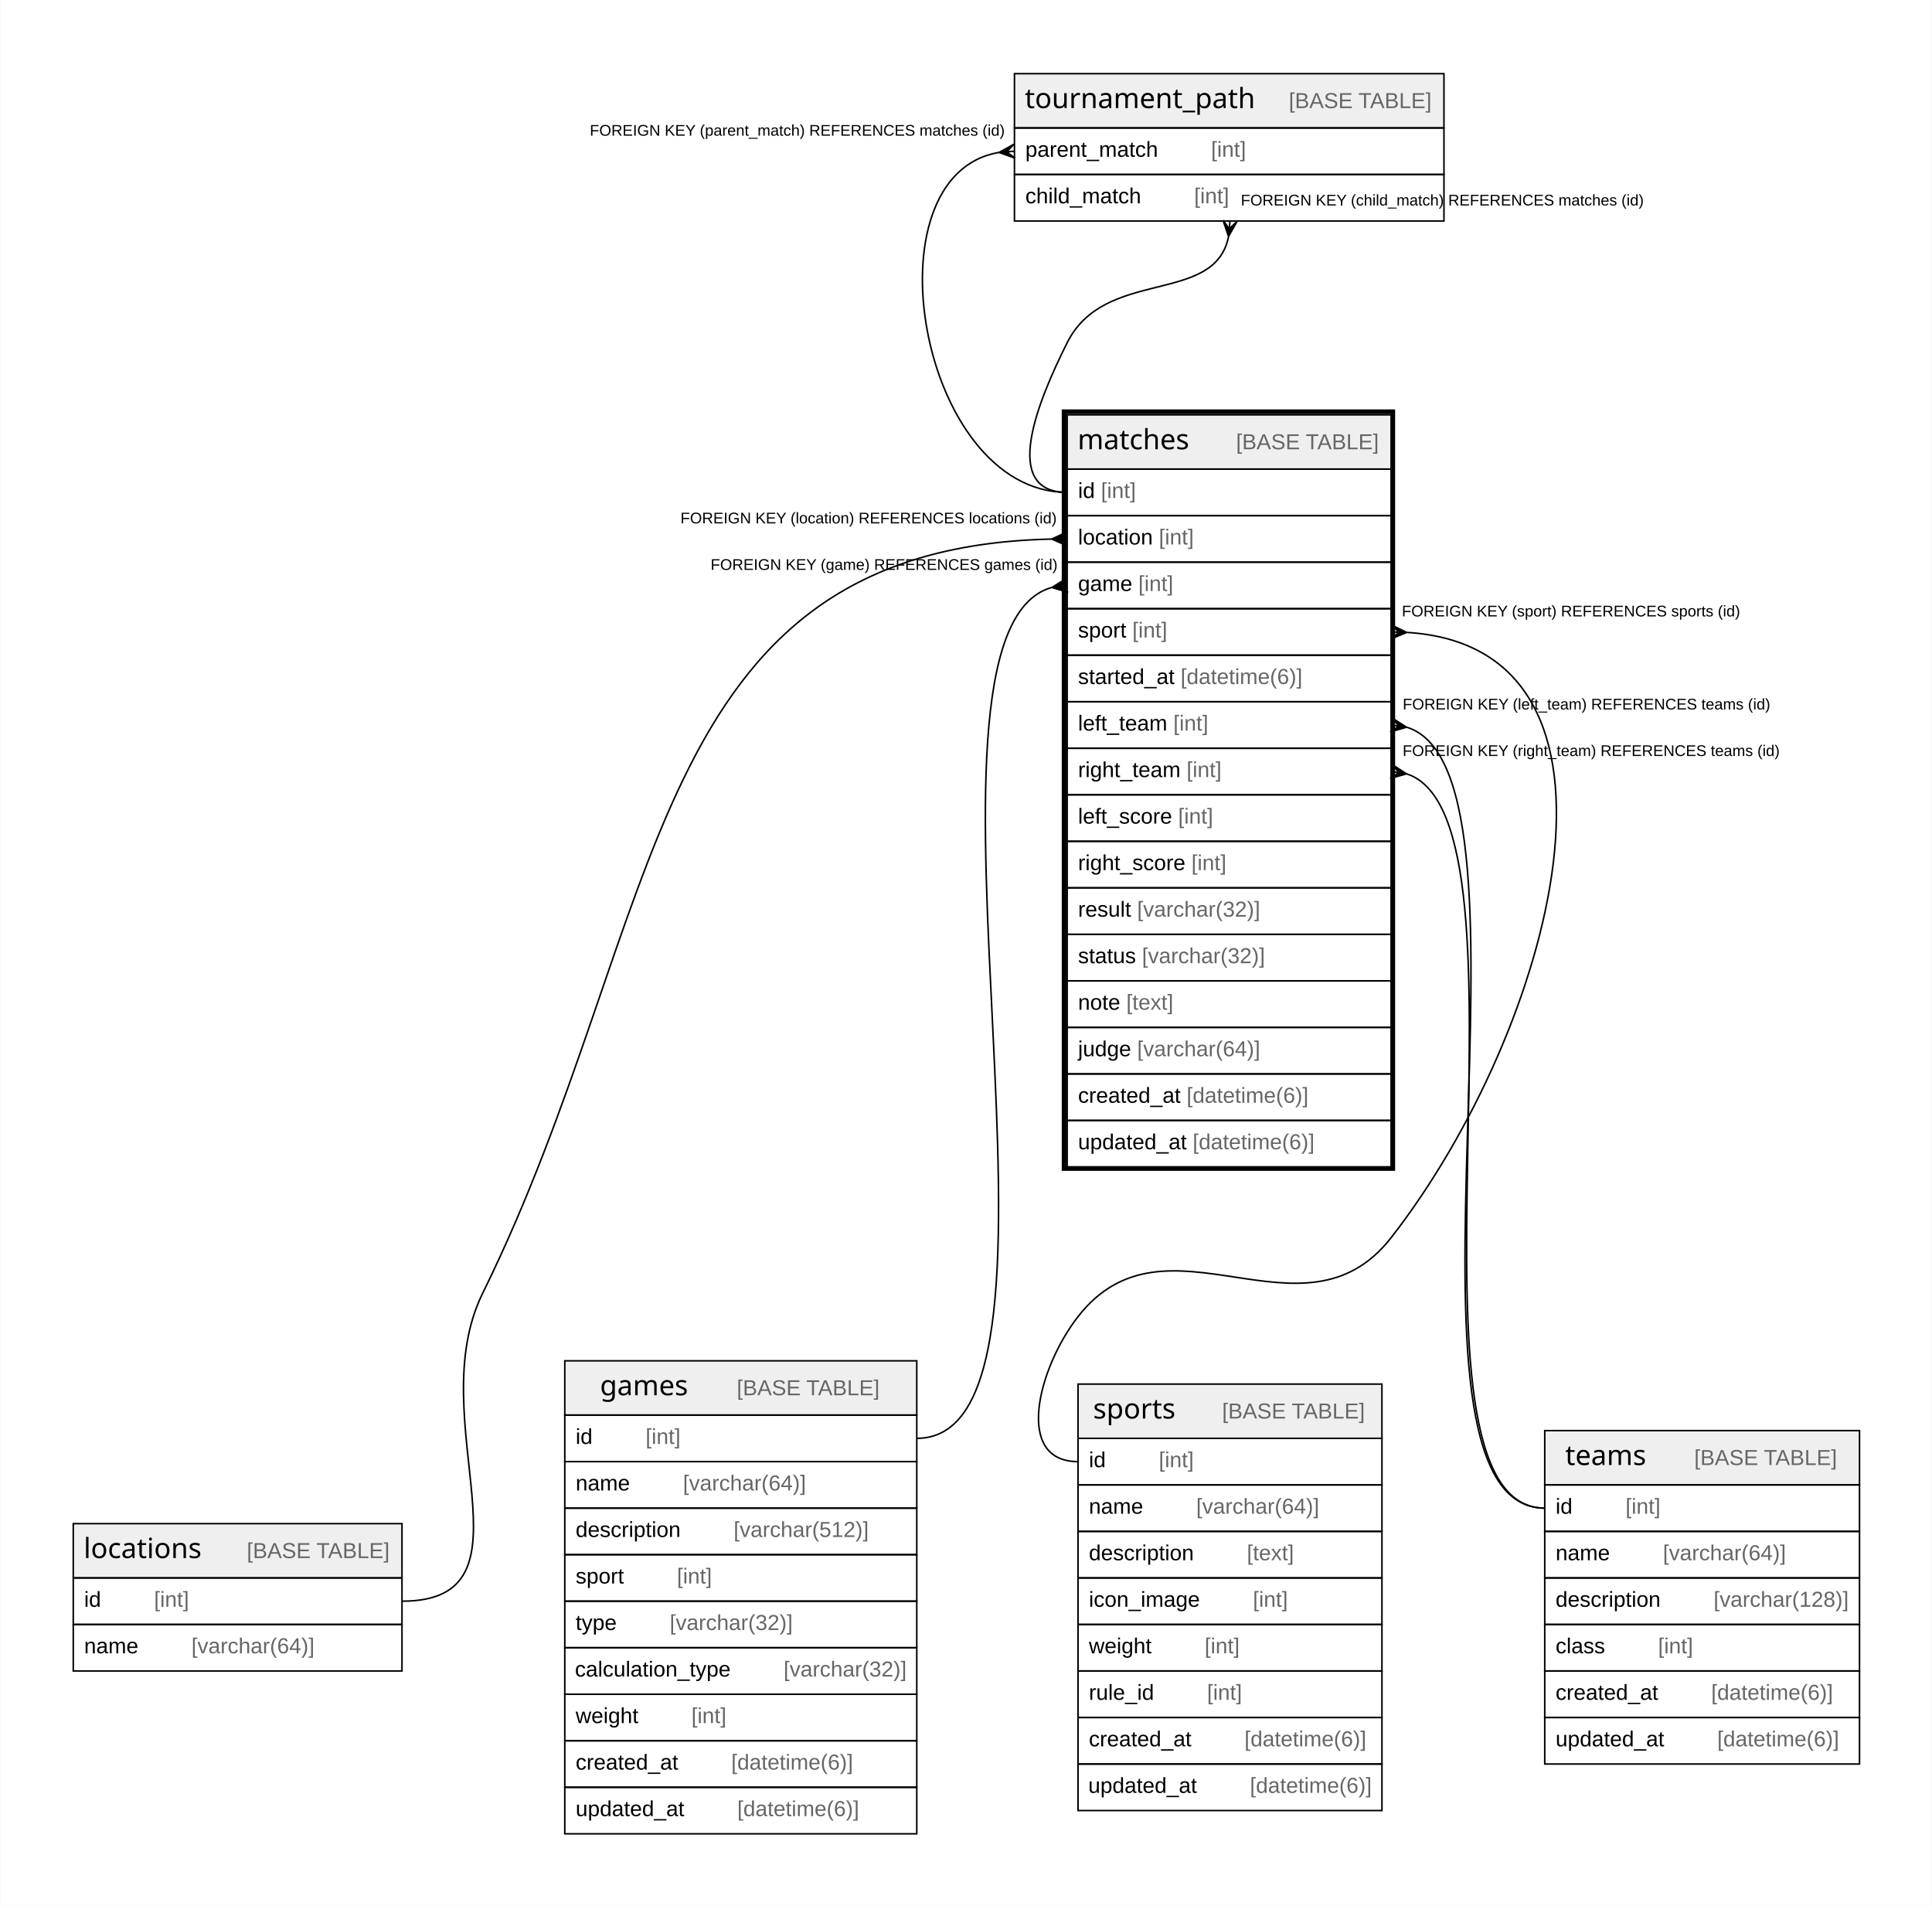
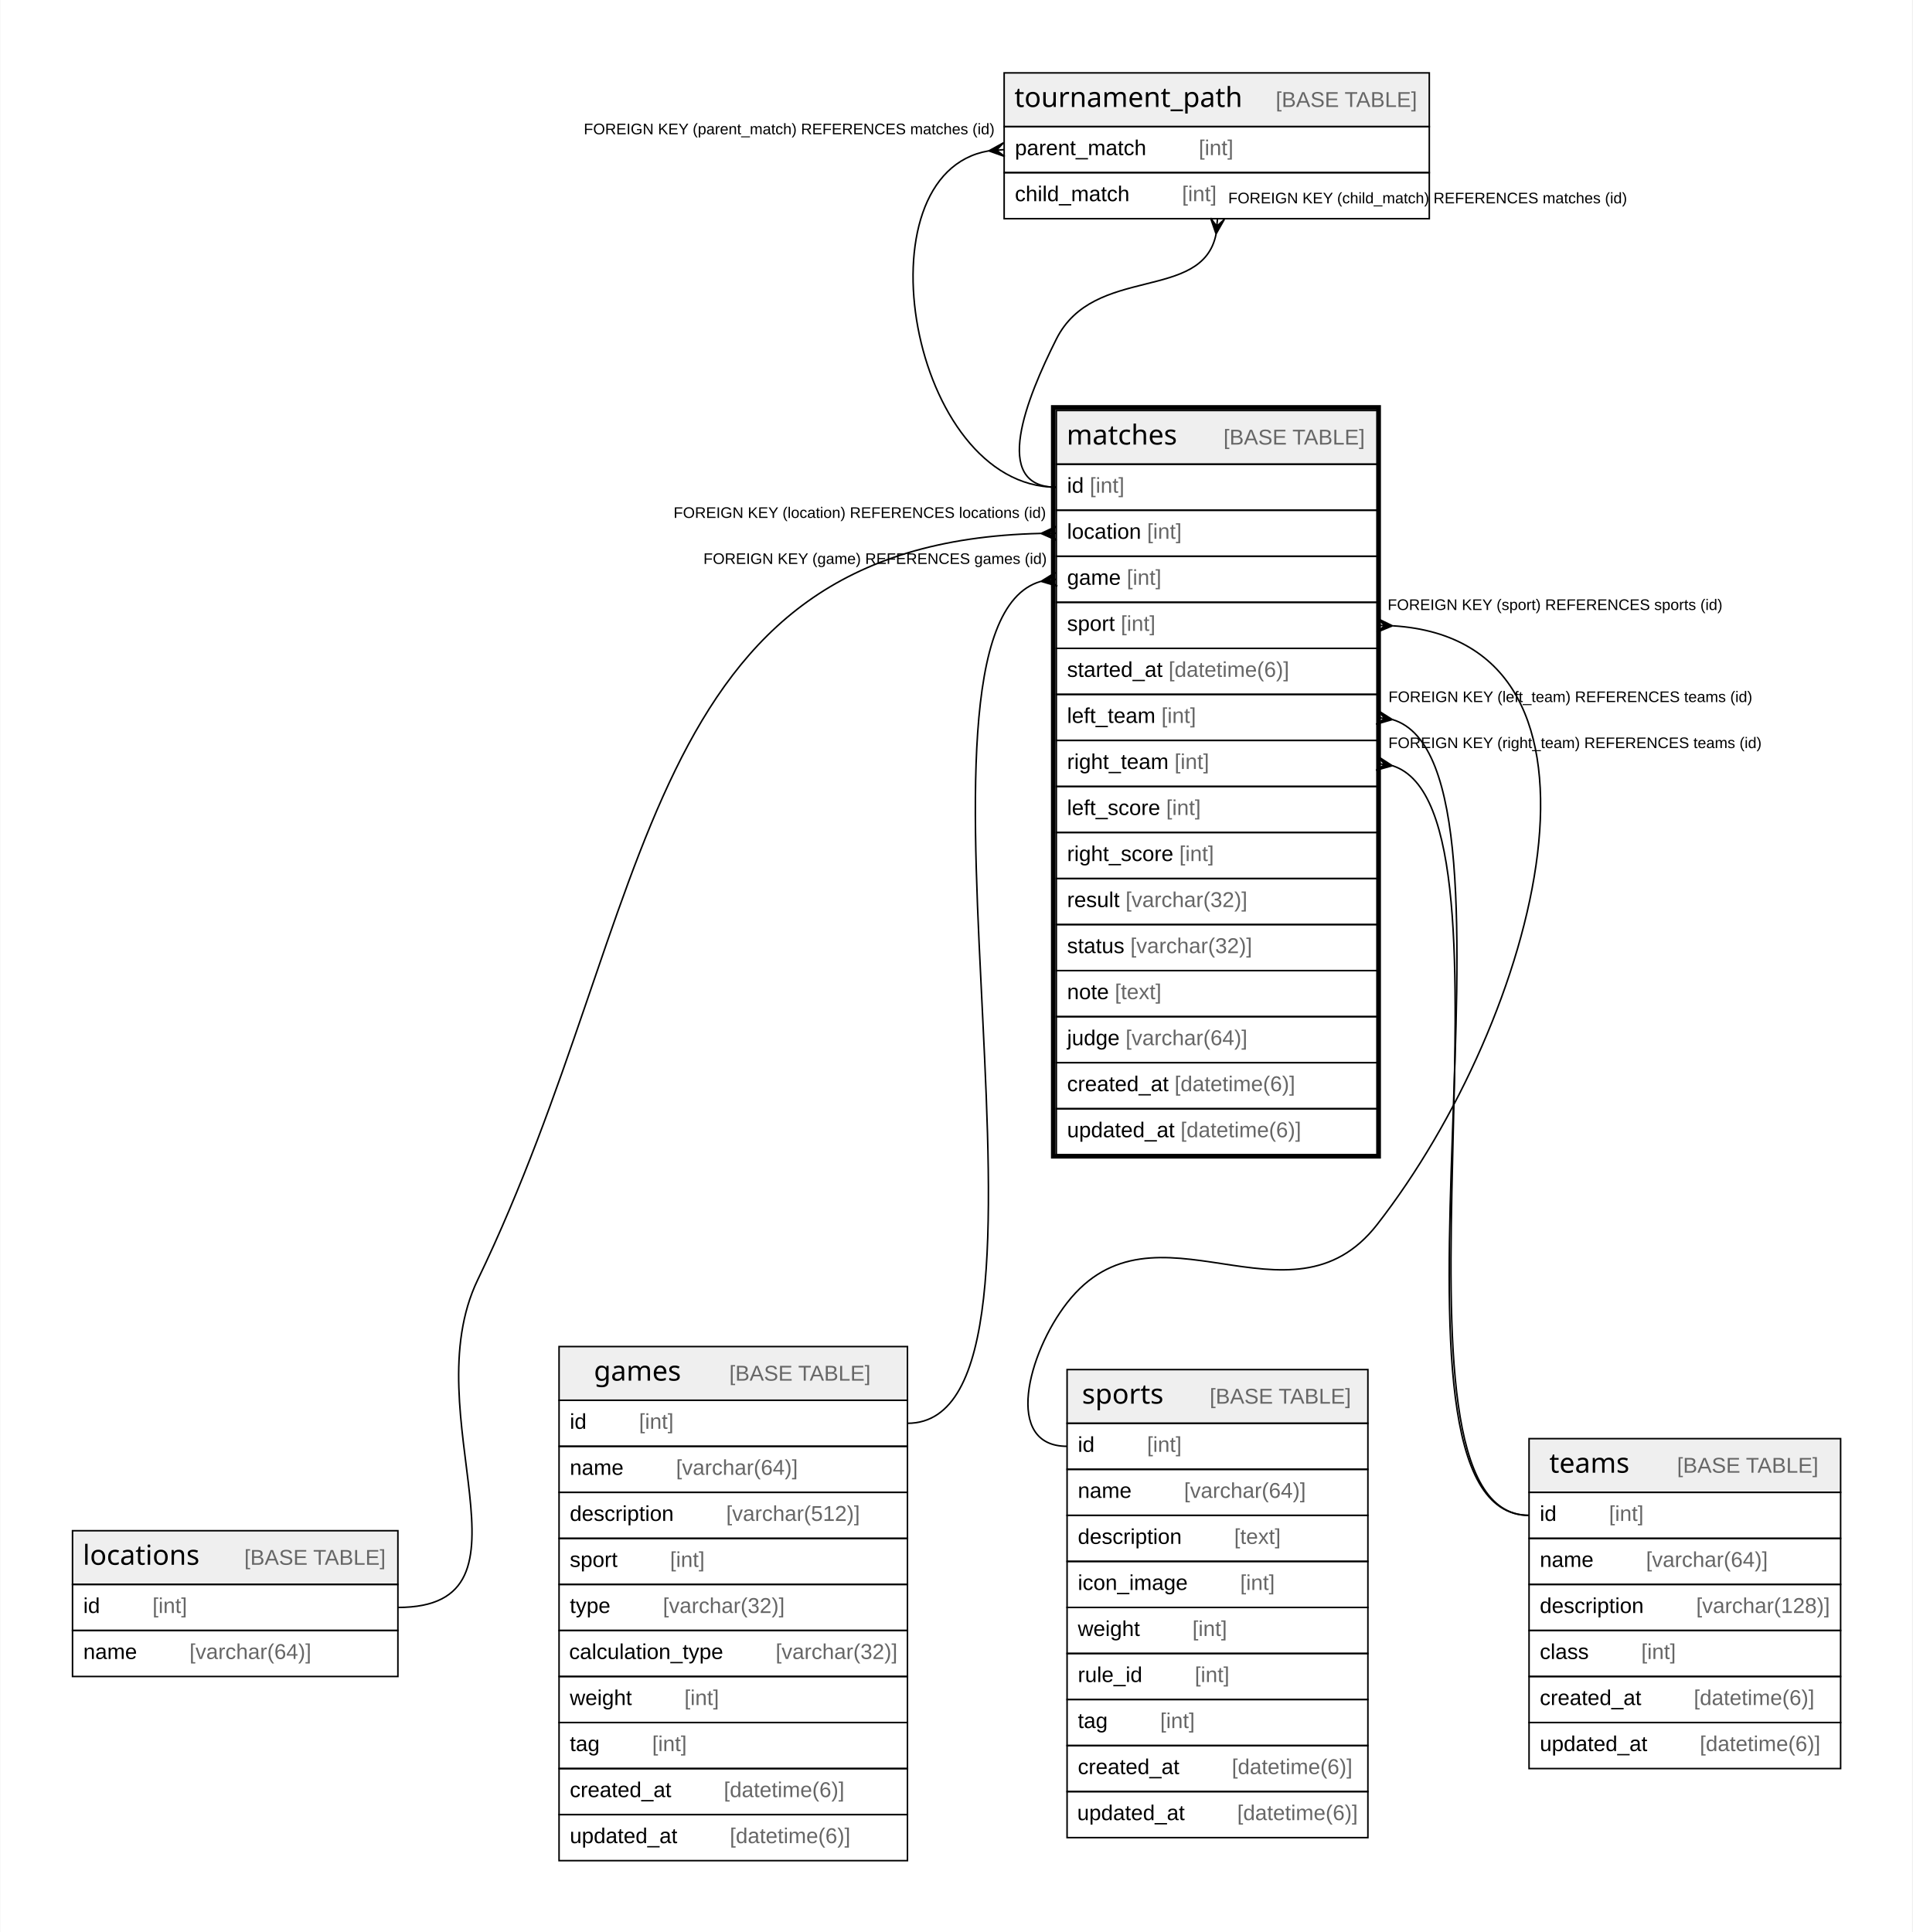
- <svg xmlns="http://www.w3.org/2000/svg" width="1246pt" height="1229pt" viewBox="0.00 0.00 1245.50 1229.00">
-   <g id="graph0" class="graph" transform="scale(1 1) rotate(0) translate(4 1225)">
-     <polygon fill="#ffffff" stroke="transparent" points="-4,4 -4,-1225 1241.5,-1225 1241.5,4 -4,4" />
+ <svg xmlns="http://www.w3.org/2000/svg" width="1246pt" height="1259pt" viewBox="0.00 0.00 1245.50 1259.00">
+   <g id="graph0" class="graph" transform="scale(1 1) rotate(0) translate(4 1255)">
+     <polygon fill="#ffffff" stroke="transparent" points="-4,4 -4,-1255 1241.5,-1255 1241.5,4 -4,4" />
    <g id="node1" class="node">
-       <polygon fill="#efefef" stroke="transparent" points="684,-922.5 684,-957.5 893,-957.5 893,-922.5 684,-922.5" />
-       <polygon fill="none" stroke="#000000" points="684,-922.5 684,-957.5 893,-957.5 893,-922.5 684,-922.5" />
-       <text text-anchor="start" x="690.71" y="-935.3" font-family="Arial Bold" font-size="18.00" fill="#000000">matches</text>
-       <text text-anchor="start" x="758.722" y="-935.3" font-family="Arial" font-size="14.00" fill="#000000">    </text>
-       <text text-anchor="start" x="792.927" y="-935.3" font-family="Arial" font-size="14.00" fill="#666666">[BASE TABLE]</text>
+       <polygon fill="#efefef" stroke="transparent" points="684,-952.5 684,-987.5 893,-987.5 893,-952.5 684,-952.5" />
+       <polygon fill="none" stroke="#000000" points="684,-952.5 684,-987.5 893,-987.5 893,-952.5 684,-952.5" />
+       <text text-anchor="start" x="690.71" y="-965.3" font-family="Arial Bold" font-size="18.00" fill="#000000">matches</text>
+       <text text-anchor="start" x="758.722" y="-965.3" font-family="Arial" font-size="14.00" fill="#000000">    </text>
+       <text text-anchor="start" x="792.927" y="-965.3" font-family="Arial" font-size="14.00" fill="#666666">[BASE TABLE]</text>
+       <polygon fill="none" stroke="#000000" points="684,-922.5 684,-952.5 893,-952.5 893,-922.5 684,-922.5" />
+       <text text-anchor="start" x="691" y="-933.9" font-family="Arial" font-size="14.00" fill="#000000">id </text>
+       <text text-anchor="start" x="705.78" y="-933.9" font-family="Arial" font-size="14.00" fill="#666666">[int]</text>
      <polygon fill="none" stroke="#000000" points="684,-892.5 684,-922.5 893,-922.5 893,-892.5 684,-892.5" />
-       <text text-anchor="start" x="691" y="-903.9" font-family="Arial" font-size="14.00" fill="#000000">id </text>
-       <text text-anchor="start" x="705.78" y="-903.9" font-family="Arial" font-size="14.00" fill="#666666">[int]</text>
+       <text text-anchor="start" x="691" y="-903.9" font-family="Arial" font-size="14.00" fill="#000000">location </text>
+       <text text-anchor="start" x="743.125" y="-903.9" font-family="Arial" font-size="14.00" fill="#666666">[int]</text>
      <polygon fill="none" stroke="#000000" points="684,-862.5 684,-892.5 893,-892.5 893,-862.5 684,-862.5" />
-       <text text-anchor="start" x="691" y="-873.9" font-family="Arial" font-size="14.00" fill="#000000">location </text>
-       <text text-anchor="start" x="743.125" y="-873.9" font-family="Arial" font-size="14.00" fill="#666666">[int]</text>
+       <text text-anchor="start" x="691" y="-873.9" font-family="Arial" font-size="14.00" fill="#000000">game </text>
+       <text text-anchor="start" x="729.899" y="-873.9" font-family="Arial" font-size="14.00" fill="#666666">[int]</text>
      <polygon fill="none" stroke="#000000" points="684,-832.5 684,-862.5 893,-862.5 893,-832.5 684,-832.5" />
-       <text text-anchor="start" x="691" y="-843.9" font-family="Arial" font-size="14.00" fill="#000000">game </text>
-       <text text-anchor="start" x="729.899" y="-843.9" font-family="Arial" font-size="14.00" fill="#666666">[int]</text>
+       <text text-anchor="start" x="691" y="-843.9" font-family="Arial" font-size="14.00" fill="#000000">sport </text>
+       <text text-anchor="start" x="726.007" y="-843.9" font-family="Arial" font-size="14.00" fill="#666666">[int]</text>
      <polygon fill="none" stroke="#000000" points="684,-802.5 684,-832.5 893,-832.5 893,-802.5 684,-802.5" />
-       <text text-anchor="start" x="691" y="-813.9" font-family="Arial" font-size="14.00" fill="#000000">sport </text>
-       <text text-anchor="start" x="726.007" y="-813.9" font-family="Arial" font-size="14.00" fill="#666666">[int]</text>
+       <text text-anchor="start" x="691" y="-813.9" font-family="Arial" font-size="14.00" fill="#000000">started_at </text>
+       <text text-anchor="start" x="757.136" y="-813.9" font-family="Arial" font-size="14.00" fill="#666666">[datetime(6)]</text>
      <polygon fill="none" stroke="#000000" points="684,-772.5 684,-802.5 893,-802.5 893,-772.5 684,-772.5" />
-       <text text-anchor="start" x="691" y="-783.9" font-family="Arial" font-size="14.00" fill="#000000">started_at </text>
-       <text text-anchor="start" x="757.136" y="-783.9" font-family="Arial" font-size="14.00" fill="#666666">[datetime(6)]</text>
+       <text text-anchor="start" x="691" y="-783.9" font-family="Arial" font-size="14.00" fill="#000000">left_team </text>
+       <text text-anchor="start" x="752.46" y="-783.9" font-family="Arial" font-size="14.00" fill="#666666">[int]</text>
      <polygon fill="none" stroke="#000000" points="684,-742.5 684,-772.5 893,-772.5 893,-742.5 684,-742.5" />
-       <text text-anchor="start" x="691" y="-753.9" font-family="Arial" font-size="14.00" fill="#000000">left_team </text>
-       <text text-anchor="start" x="752.46" y="-753.9" font-family="Arial" font-size="14.00" fill="#666666">[int]</text>
+       <text text-anchor="start" x="691" y="-753.9" font-family="Arial" font-size="14.00" fill="#000000">right_team </text>
+       <text text-anchor="start" x="761.013" y="-753.9" font-family="Arial" font-size="14.00" fill="#666666">[int]</text>
      <polygon fill="none" stroke="#000000" points="684,-712.5 684,-742.5 893,-742.5 893,-712.5 684,-712.5" />
-       <text text-anchor="start" x="691" y="-723.9" font-family="Arial" font-size="14.00" fill="#000000">right_team </text>
-       <text text-anchor="start" x="761.013" y="-723.9" font-family="Arial" font-size="14.00" fill="#666666">[int]</text>
+       <text text-anchor="start" x="691" y="-723.9" font-family="Arial" font-size="14.00" fill="#000000">left_score </text>
+       <text text-anchor="start" x="755.569" y="-723.9" font-family="Arial" font-size="14.00" fill="#666666">[int]</text>
      <polygon fill="none" stroke="#000000" points="684,-682.5 684,-712.5 893,-712.5 893,-682.5 684,-682.5" />
-       <text text-anchor="start" x="691" y="-693.9" font-family="Arial" font-size="14.00" fill="#000000">left_score </text>
-       <text text-anchor="start" x="755.569" y="-693.9" font-family="Arial" font-size="14.00" fill="#666666">[int]</text>
+       <text text-anchor="start" x="691" y="-693.9" font-family="Arial" font-size="14.00" fill="#000000">right_score </text>
+       <text text-anchor="start" x="764.122" y="-693.9" font-family="Arial" font-size="14.00" fill="#666666">[int]</text>
      <polygon fill="none" stroke="#000000" points="684,-652.5 684,-682.5 893,-682.5 893,-652.5 684,-652.5" />
-       <text text-anchor="start" x="691" y="-663.9" font-family="Arial" font-size="14.00" fill="#000000">right_score </text>
-       <text text-anchor="start" x="764.122" y="-663.9" font-family="Arial" font-size="14.00" fill="#666666">[int]</text>
+       <text text-anchor="start" x="691" y="-663.9" font-family="Arial" font-size="14.00" fill="#000000">result </text>
+       <text text-anchor="start" x="729.114" y="-663.9" font-family="Arial" font-size="14.00" fill="#666666">[varchar(32)]</text>
      <polygon fill="none" stroke="#000000" points="684,-622.5 684,-652.5 893,-652.5 893,-622.5 684,-622.5" />
-       <text text-anchor="start" x="691" y="-633.9" font-family="Arial" font-size="14.00" fill="#000000">result </text>
-       <text text-anchor="start" x="729.114" y="-633.9" font-family="Arial" font-size="14.00" fill="#666666">[varchar(32)]</text>
+       <text text-anchor="start" x="691" y="-633.9" font-family="Arial" font-size="14.00" fill="#000000">status </text>
+       <text text-anchor="start" x="732.237" y="-633.9" font-family="Arial" font-size="14.00" fill="#666666">[varchar(32)]</text>
      <polygon fill="none" stroke="#000000" points="684,-592.5 684,-622.5 893,-622.5 893,-592.5 684,-592.5" />
-       <text text-anchor="start" x="691" y="-603.9" font-family="Arial" font-size="14.00" fill="#000000">status </text>
-       <text text-anchor="start" x="732.237" y="-603.9" font-family="Arial" font-size="14.00" fill="#666666">[varchar(32)]</text>
+       <text text-anchor="start" x="691" y="-603.9" font-family="Arial" font-size="14.00" fill="#000000">note </text>
+       <text text-anchor="start" x="722.129" y="-603.9" font-family="Arial" font-size="14.00" fill="#666666">[text]</text>
      <polygon fill="none" stroke="#000000" points="684,-562.5 684,-592.5 893,-592.5 893,-562.5 684,-562.5" />
-       <text text-anchor="start" x="691" y="-573.9" font-family="Arial" font-size="14.00" fill="#000000">note </text>
-       <text text-anchor="start" x="722.129" y="-573.9" font-family="Arial" font-size="14.00" fill="#666666">[text]</text>
+       <text text-anchor="start" x="691" y="-573.9" font-family="Arial" font-size="14.00" fill="#000000">judge </text>
+       <text text-anchor="start" x="729.128" y="-573.9" font-family="Arial" font-size="14.00" fill="#666666">[varchar(64)]</text>
      <polygon fill="none" stroke="#000000" points="684,-532.5 684,-562.5 893,-562.5 893,-532.5 684,-532.5" />
-       <text text-anchor="start" x="691" y="-543.9" font-family="Arial" font-size="14.00" fill="#000000">judge </text>
-       <text text-anchor="start" x="729.128" y="-543.9" font-family="Arial" font-size="14.00" fill="#666666">[varchar(64)]</text>
+       <text text-anchor="start" x="691" y="-543.9" font-family="Arial" font-size="14.00" fill="#000000">created_at </text>
+       <text text-anchor="start" x="761.028" y="-543.9" font-family="Arial" font-size="14.00" fill="#666666">[datetime(6)]</text>
      <polygon fill="none" stroke="#000000" points="684,-502.5 684,-532.5 893,-532.5 893,-502.5 684,-502.5" />
-       <text text-anchor="start" x="691" y="-513.9" font-family="Arial" font-size="14.00" fill="#000000">created_at </text>
-       <text text-anchor="start" x="761.028" y="-513.9" font-family="Arial" font-size="14.00" fill="#666666">[datetime(6)]</text>
-       <polygon fill="none" stroke="#000000" points="684,-472.5 684,-502.5 893,-502.5 893,-472.5 684,-472.5" />
-       <text text-anchor="start" x="691" y="-483.9" font-family="Arial" font-size="14.00" fill="#000000">updated_at </text>
-       <text text-anchor="start" x="764.933" y="-483.9" font-family="Arial" font-size="14.00" fill="#666666">[datetime(6)]</text>
-       <polygon fill="none" stroke="#000000" stroke-width="3" points="682,-471.5 682,-959.5 894,-959.5 894,-471.5 682,-471.5" />
+       <text text-anchor="start" x="691" y="-513.9" font-family="Arial" font-size="14.00" fill="#000000">updated_at </text>
+       <text text-anchor="start" x="764.933" y="-513.9" font-family="Arial" font-size="14.00" fill="#666666">[datetime(6)]</text>
+       <polygon fill="none" stroke="#000000" stroke-width="3" points="682,-501.5 682,-989.5 894,-989.5 894,-501.5 682,-501.5" />
    </g>
    <g id="node3" class="node">
-       <polygon fill="#efefef" stroke="transparent" points="43,-207.5 43,-242.5 255,-242.5 255,-207.5 43,-207.5" />
-       <polygon fill="none" stroke="#000000" points="43,-207.5 43,-242.5 255,-242.5 255,-207.5 43,-207.5" />
-       <text text-anchor="start" x="49.708" y="-220.3" font-family="Arial Bold" font-size="18.00" fill="#000000">locations</text>
-       <text text-anchor="start" x="120.724" y="-220.3" font-family="Arial" font-size="14.00" fill="#000000">    </text>
-       <text text-anchor="start" x="154.929" y="-220.3" font-family="Arial" font-size="14.00" fill="#666666">[BASE TABLE]</text>
-       <polygon fill="none" stroke="#000000" points="43,-177.5 43,-207.5 255,-207.5 255,-177.5 43,-177.5" />
-       <text text-anchor="start" x="50" y="-188.9" font-family="Arial" font-size="14.00" fill="#000000">id    </text>
-       <text text-anchor="start" x="95.094" y="-188.9" font-family="Arial" font-size="14.00" fill="#666666">[int]</text>
-       <polygon fill="none" stroke="#000000" points="43,-147.5 43,-177.5 255,-177.5 255,-147.5 43,-147.5" />
-       <text text-anchor="start" x="50" y="-158.9" font-family="Arial" font-size="14.00" fill="#000000">name    </text>
-       <text text-anchor="start" x="119.213" y="-158.9" font-family="Arial" font-size="14.00" fill="#666666">[varchar(64)]</text>
+       <polygon fill="#efefef" stroke="transparent" points="43,-222.5 43,-257.5 255,-257.5 255,-222.5 43,-222.5" />
+       <polygon fill="none" stroke="#000000" points="43,-222.5 43,-257.5 255,-257.5 255,-222.5 43,-222.5" />
+       <text text-anchor="start" x="49.708" y="-235.3" font-family="Arial Bold" font-size="18.00" fill="#000000">locations</text>
+       <text text-anchor="start" x="120.724" y="-235.3" font-family="Arial" font-size="14.00" fill="#000000">    </text>
+       <text text-anchor="start" x="154.929" y="-235.3" font-family="Arial" font-size="14.00" fill="#666666">[BASE TABLE]</text>
+       <polygon fill="none" stroke="#000000" points="43,-192.5 43,-222.5 255,-222.5 255,-192.5 43,-192.5" />
+       <text text-anchor="start" x="50" y="-203.9" font-family="Arial" font-size="14.00" fill="#000000">id    </text>
+       <text text-anchor="start" x="95.094" y="-203.9" font-family="Arial" font-size="14.00" fill="#666666">[int]</text>
+       <polygon fill="none" stroke="#000000" points="43,-162.5 43,-192.5 255,-192.5 255,-162.5 43,-162.5" />
+       <text text-anchor="start" x="50" y="-173.9" font-family="Arial" font-size="14.00" fill="#000000">name    </text>
+       <text text-anchor="start" x="119.213" y="-173.9" font-family="Arial" font-size="14.00" fill="#666666">[varchar(64)]</text>
    </g>
    <g id="edge3" class="edge">
-       <path fill="none" stroke="#000000" d="M673.722,-877.384C410.875,-871.377 426.35,-633.27 307,-391 266.697,-309.189 346.199,-192.5 255,-192.5" />
-       <polygon fill="#000000" stroke="#000000" points="674.001,-877.387 683.949,-882 679,-877.443 684,-877.5 684,-877.5 684,-877.5 679,-877.443 684.051,-873 674.001,-877.387 674.001,-877.387" />
-       <text text-anchor="start" x="434.608" y="-887.5" font-family="Arial" font-size="10.00" fill="#000000">FOREIGN KEY (location) REFERENCES locations (id)</text>
+       <path fill="none" stroke="#000000" d="M673.721,-907.384C410.822,-901.403 424.25,-664.293 307,-421 264.601,-333.021 352.663,-207.5 255,-207.5" />
+       <polygon fill="#000000" stroke="#000000" points="674.001,-907.388 683.949,-912 679,-907.444 684,-907.5 684,-907.5 684,-907.5 679,-907.444 684.051,-903 674.001,-907.388 674.001,-907.388" />
+       <text text-anchor="start" x="434.608" y="-917.5" font-family="Arial" font-size="10.00" fill="#000000">FOREIGN KEY (location) REFERENCES locations (id)</text>
    </g>
    <g id="node4" class="node">
-       <polygon fill="#efefef" stroke="transparent" points="360,-312.5 360,-347.5 587,-347.5 587,-312.5 360,-312.5" />
-       <polygon fill="none" stroke="#000000" points="360,-312.5 360,-347.5 587,-347.5 587,-312.5 360,-312.5" />
-       <text text-anchor="start" x="382.711" y="-325.3" font-family="Arial Bold" font-size="18.00" fill="#000000">games</text>
-       <text text-anchor="start" x="436.721" y="-325.3" font-family="Arial" font-size="14.00" fill="#000000">    </text>
-       <text text-anchor="start" x="470.926" y="-325.3" font-family="Arial" font-size="14.00" fill="#666666">[BASE TABLE]</text>
+       <polygon fill="#efefef" stroke="transparent" points="360,-342.5 360,-377.5 587,-377.5 587,-342.5 360,-342.5" />
+       <polygon fill="none" stroke="#000000" points="360,-342.5 360,-377.5 587,-377.5 587,-342.5 360,-342.5" />
+       <text text-anchor="start" x="382.711" y="-355.3" font-family="Arial Bold" font-size="18.00" fill="#000000">games</text>
+       <text text-anchor="start" x="436.721" y="-355.3" font-family="Arial" font-size="14.00" fill="#000000">    </text>
+       <text text-anchor="start" x="470.926" y="-355.3" font-family="Arial" font-size="14.00" fill="#666666">[BASE TABLE]</text>
+       <polygon fill="none" stroke="#000000" points="360,-312.5 360,-342.5 587,-342.5 587,-312.5 360,-312.5" />
+       <text text-anchor="start" x="367" y="-323.9" font-family="Arial" font-size="14.00" fill="#000000">id    </text>
+       <text text-anchor="start" x="412.094" y="-323.9" font-family="Arial" font-size="14.00" fill="#666666">[int]</text>
      <polygon fill="none" stroke="#000000" points="360,-282.5 360,-312.5 587,-312.5 587,-282.5 360,-282.5" />
-       <text text-anchor="start" x="367" y="-293.9" font-family="Arial" font-size="14.00" fill="#000000">id    </text>
-       <text text-anchor="start" x="412.094" y="-293.9" font-family="Arial" font-size="14.00" fill="#666666">[int]</text>
+       <text text-anchor="start" x="367" y="-293.9" font-family="Arial" font-size="14.00" fill="#000000">name    </text>
+       <text text-anchor="start" x="436.213" y="-293.9" font-family="Arial" font-size="14.00" fill="#666666">[varchar(64)]</text>
      <polygon fill="none" stroke="#000000" points="360,-252.5 360,-282.5 587,-282.5 587,-252.5 360,-252.5" />
-       <text text-anchor="start" x="367" y="-263.9" font-family="Arial" font-size="14.00" fill="#000000">name    </text>
-       <text text-anchor="start" x="436.213" y="-263.9" font-family="Arial" font-size="14.00" fill="#666666">[varchar(64)]</text>
+       <text text-anchor="start" x="367" y="-263.9" font-family="Arial" font-size="14.00" fill="#000000">description    </text>
+       <text text-anchor="start" x="468.882" y="-263.9" font-family="Arial" font-size="14.00" fill="#666666">[varchar(512)]</text>
      <polygon fill="none" stroke="#000000" points="360,-222.5 360,-252.5 587,-252.5 587,-222.5 360,-222.5" />
-       <text text-anchor="start" x="367" y="-233.9" font-family="Arial" font-size="14.00" fill="#000000">description    </text>
-       <text text-anchor="start" x="468.882" y="-233.9" font-family="Arial" font-size="14.00" fill="#666666">[varchar(512)]</text>
+       <text text-anchor="start" x="367" y="-233.9" font-family="Arial" font-size="14.00" fill="#000000">sport    </text>
+       <text text-anchor="start" x="432.321" y="-233.9" font-family="Arial" font-size="14.00" fill="#666666">[int]</text>
      <polygon fill="none" stroke="#000000" points="360,-192.5 360,-222.5 587,-222.5 587,-192.5 360,-192.5" />
-       <text text-anchor="start" x="367" y="-203.9" font-family="Arial" font-size="14.00" fill="#000000">sport    </text>
-       <text text-anchor="start" x="432.321" y="-203.9" font-family="Arial" font-size="14.00" fill="#666666">[int]</text>
+       <text text-anchor="start" x="367" y="-203.9" font-family="Arial" font-size="14.00" fill="#000000">type    </text>
+       <text text-anchor="start" x="427.661" y="-203.9" font-family="Arial" font-size="14.00" fill="#666666">[varchar(32)]</text>
      <polygon fill="none" stroke="#000000" points="360,-162.5 360,-192.5 587,-192.5 587,-162.5 360,-162.5" />
-       <text text-anchor="start" x="367" y="-173.9" font-family="Arial" font-size="14.00" fill="#000000">type    </text>
-       <text text-anchor="start" x="427.661" y="-173.9" font-family="Arial" font-size="14.00" fill="#666666">[varchar(32)]</text>
+       <text text-anchor="start" x="366.548" y="-173.9" font-family="Arial" font-size="14.00" fill="#000000">calculation_type    </text>
+       <text text-anchor="start" x="501.115" y="-173.9" font-family="Arial" font-size="14.00" fill="#666666">[varchar(32)]</text>
      <polygon fill="none" stroke="#000000" points="360,-132.5 360,-162.5 587,-162.5 587,-132.5 360,-132.5" />
-       <text text-anchor="start" x="366.548" y="-143.9" font-family="Arial" font-size="14.00" fill="#000000">calculation_type    </text>
-       <text text-anchor="start" x="501.115" y="-143.9" font-family="Arial" font-size="14.00" fill="#666666">[varchar(32)]</text>
+       <text text-anchor="start" x="367" y="-143.9" font-family="Arial" font-size="14.00" fill="#000000">weight    </text>
+       <text text-anchor="start" x="441.656" y="-143.9" font-family="Arial" font-size="14.00" fill="#666666">[int]</text>
      <polygon fill="none" stroke="#000000" points="360,-102.5 360,-132.5 587,-132.5 587,-102.5 360,-102.5" />
-       <text text-anchor="start" x="367" y="-113.9" font-family="Arial" font-size="14.00" fill="#000000">weight    </text>
-       <text text-anchor="start" x="441.656" y="-113.9" font-family="Arial" font-size="14.00" fill="#666666">[int]</text>
+       <text text-anchor="start" x="367" y="-113.9" font-family="Arial" font-size="14.00" fill="#000000">tag    </text>
+       <text text-anchor="start" x="420.661" y="-113.9" font-family="Arial" font-size="14.00" fill="#666666">[int]</text>
      <polygon fill="none" stroke="#000000" points="360,-72.5 360,-102.5 587,-102.5 587,-72.5 360,-72.5" />
      <text text-anchor="start" x="367" y="-83.9" font-family="Arial" font-size="14.00" fill="#000000">created_at    </text>
      <text text-anchor="start" x="467.342" y="-83.9" font-family="Arial" font-size="14.00" fill="#666666">[datetime(6)]</text>
      <polygon fill="none" stroke="#000000" points="360,-42.5 360,-72.5 587,-72.5 587,-42.5 360,-42.5" />
      <text text-anchor="start" x="367" y="-53.9" font-family="Arial" font-size="14.00" fill="#000000">updated_at    </text>
      <text text-anchor="start" x="471.247" y="-53.9" font-family="Arial" font-size="14.00" fill="#666666">[datetime(6)]</text>
    </g>
    <g id="edge4" class="edge">
-       <path fill="none" stroke="#000000" d="M673.787,-846.111C568.516,-815.745 707.472,-297.5 587,-297.5" />
-       <polygon fill="#000000" stroke="#000000" points="674.091,-846.153 683.394,-851.959 679.046,-846.826 684,-847.5 684,-847.5 684,-847.5 679.046,-846.826 684.606,-843.041 674.091,-846.153 674.091,-846.153" />
-       <text text-anchor="start" x="454.055" y="-857.5" font-family="Arial" font-size="10.00" fill="#000000">FOREIGN KEY (game) REFERENCES games (id)</text>
+       <path fill="none" stroke="#000000" d="M673.787,-876.111C568.516,-845.745 707.472,-327.5 587,-327.5" />
+       <polygon fill="#000000" stroke="#000000" points="674.091,-876.153 683.394,-881.959 679.046,-876.826 684,-877.5 684,-877.5 684,-877.5 679.046,-876.826 684.606,-873.041 674.091,-876.153 674.091,-876.153" />
+       <text text-anchor="start" x="454.055" y="-887.5" font-family="Arial" font-size="10.00" fill="#000000">FOREIGN KEY (game) REFERENCES games (id)</text>
    </g>
    <g id="node5" class="node">
-       <polygon fill="#efefef" stroke="transparent" points="691,-297.5 691,-332.5 887,-332.5 887,-297.5 691,-297.5" />
-       <polygon fill="none" stroke="#000000" points="691,-297.5 691,-332.5 887,-332.5 887,-297.5 691,-297.5" />
-       <text text-anchor="start" x="700.713" y="-310.3" font-family="Arial Bold" font-size="18.00" fill="#000000">sports</text>
-       <text text-anchor="start" x="749.719" y="-310.3" font-family="Arial" font-size="14.00" fill="#000000">    </text>
-       <text text-anchor="start" x="783.924" y="-310.3" font-family="Arial" font-size="14.00" fill="#666666">[BASE TABLE]</text>
+       <polygon fill="#efefef" stroke="transparent" points="691,-327.5 691,-362.5 887,-362.5 887,-327.5 691,-327.5" />
+       <polygon fill="none" stroke="#000000" points="691,-327.5 691,-362.5 887,-362.5 887,-327.5 691,-327.5" />
+       <text text-anchor="start" x="700.713" y="-340.3" font-family="Arial Bold" font-size="18.00" fill="#000000">sports</text>
+       <text text-anchor="start" x="749.719" y="-340.3" font-family="Arial" font-size="14.00" fill="#000000">    </text>
+       <text text-anchor="start" x="783.924" y="-340.3" font-family="Arial" font-size="14.00" fill="#666666">[BASE TABLE]</text>
+       <polygon fill="none" stroke="#000000" points="691,-297.5 691,-327.5 887,-327.5 887,-297.5 691,-297.5" />
+       <text text-anchor="start" x="698" y="-308.9" font-family="Arial" font-size="14.00" fill="#000000">id    </text>
+       <text text-anchor="start" x="743.094" y="-308.9" font-family="Arial" font-size="14.00" fill="#666666">[int]</text>
      <polygon fill="none" stroke="#000000" points="691,-267.5 691,-297.5 887,-297.5 887,-267.5 691,-267.5" />
-       <text text-anchor="start" x="698" y="-278.9" font-family="Arial" font-size="14.00" fill="#000000">id    </text>
-       <text text-anchor="start" x="743.094" y="-278.9" font-family="Arial" font-size="14.00" fill="#666666">[int]</text>
+       <text text-anchor="start" x="698" y="-278.9" font-family="Arial" font-size="14.00" fill="#000000">name    </text>
+       <text text-anchor="start" x="767.213" y="-278.9" font-family="Arial" font-size="14.00" fill="#666666">[varchar(64)]</text>
      <polygon fill="none" stroke="#000000" points="691,-237.5 691,-267.5 887,-267.5 887,-237.5 691,-237.5" />
-       <text text-anchor="start" x="698" y="-248.9" font-family="Arial" font-size="14.00" fill="#000000">name    </text>
-       <text text-anchor="start" x="767.213" y="-248.9" font-family="Arial" font-size="14.00" fill="#666666">[varchar(64)]</text>
+       <text text-anchor="start" x="698" y="-248.9" font-family="Arial" font-size="14.00" fill="#000000">description    </text>
+       <text text-anchor="start" x="799.882" y="-248.9" font-family="Arial" font-size="14.00" fill="#666666">[text]</text>
      <polygon fill="none" stroke="#000000" points="691,-207.5 691,-237.5 887,-237.5 887,-207.5 691,-207.5" />
-       <text text-anchor="start" x="698" y="-218.9" font-family="Arial" font-size="14.00" fill="#000000">description    </text>
-       <text text-anchor="start" x="799.882" y="-218.9" font-family="Arial" font-size="14.00" fill="#666666">[text]</text>
+       <text text-anchor="start" x="698" y="-218.9" font-family="Arial" font-size="14.00" fill="#000000">icon_image    </text>
+       <text text-anchor="start" x="803.774" y="-218.9" font-family="Arial" font-size="14.00" fill="#666666">[int]</text>
      <polygon fill="none" stroke="#000000" points="691,-177.5 691,-207.5 887,-207.5 887,-177.5 691,-177.5" />
-       <text text-anchor="start" x="698" y="-188.9" font-family="Arial" font-size="14.00" fill="#000000">icon_image    </text>
-       <text text-anchor="start" x="803.774" y="-188.9" font-family="Arial" font-size="14.00" fill="#666666">[int]</text>
+       <text text-anchor="start" x="698" y="-188.9" font-family="Arial" font-size="14.00" fill="#000000">weight    </text>
+       <text text-anchor="start" x="772.656" y="-188.9" font-family="Arial" font-size="14.00" fill="#666666">[int]</text>
      <polygon fill="none" stroke="#000000" points="691,-147.5 691,-177.5 887,-177.5 887,-147.5 691,-147.5" />
-       <text text-anchor="start" x="698" y="-158.9" font-family="Arial" font-size="14.00" fill="#000000">weight    </text>
-       <text text-anchor="start" x="772.656" y="-158.9" font-family="Arial" font-size="14.00" fill="#666666">[int]</text>
+       <text text-anchor="start" x="698" y="-158.9" font-family="Arial" font-size="14.00" fill="#000000">rule_id    </text>
+       <text text-anchor="start" x="774.209" y="-158.9" font-family="Arial" font-size="14.00" fill="#666666">[int]</text>
      <polygon fill="none" stroke="#000000" points="691,-117.5 691,-147.5 887,-147.5 887,-117.5 691,-117.5" />
-       <text text-anchor="start" x="698" y="-128.9" font-family="Arial" font-size="14.00" fill="#000000">rule_id    </text>
-       <text text-anchor="start" x="774.209" y="-128.9" font-family="Arial" font-size="14.00" fill="#666666">[int]</text>
+       <text text-anchor="start" x="698" y="-128.9" font-family="Arial" font-size="14.00" fill="#000000">tag    </text>
+       <text text-anchor="start" x="751.661" y="-128.9" font-family="Arial" font-size="14.00" fill="#666666">[int]</text>
      <polygon fill="none" stroke="#000000" points="691,-87.5 691,-117.5 887,-117.5 887,-87.5 691,-87.5" />
      <text text-anchor="start" x="698" y="-98.9" font-family="Arial" font-size="14.00" fill="#000000">created_at    </text>
      <text text-anchor="start" x="798.342" y="-98.9" font-family="Arial" font-size="14.00" fill="#666666">[datetime(6)]</text>
      <polygon fill="none" stroke="#000000" points="691,-57.5 691,-87.5 887,-87.5 887,-57.5 691,-57.5" />
      <text text-anchor="start" x="697.595" y="-68.9" font-family="Arial" font-size="14.00" fill="#000000">updated_at    </text>
      <text text-anchor="start" x="801.841" y="-68.9" font-family="Arial" font-size="14.00" fill="#666666">[datetime(6)]</text>
    </g>
    <g id="edge5" class="edge">
-       <path fill="none" stroke="#000000" d="M903.376,-817.183C1063.795,-807.148 997.462,-561.114 893,-427 836.101,-353.95 747.899,-449.05 691,-376 665.464,-343.216 649.444,-282.5 691,-282.5" />
-       <polygon fill="#000000" stroke="#000000" points="902.995,-817.195 892.863,-813.002 897.998,-817.347 893,-817.5 893,-817.5 893,-817.5 897.998,-817.347 893.137,-821.998 902.995,-817.195 902.995,-817.195" />
-       <text text-anchor="start" x="899.835" y="-827.5" font-family="Arial" font-size="10.00" fill="#000000">FOREIGN KEY (sport) REFERENCES sports (id)</text>
+       <path fill="none" stroke="#000000" d="M903.376,-847.183C1063.795,-837.148 997.462,-591.114 893,-457 836.101,-383.95 747.899,-479.05 691,-406 665.464,-373.216 649.444,-312.5 691,-312.5" />
+       <polygon fill="#000000" stroke="#000000" points="902.995,-847.195 892.863,-843.002 897.998,-847.347 893,-847.5 893,-847.5 893,-847.5 897.998,-847.347 893.137,-851.998 902.995,-847.195 902.995,-847.195" />
+       <text text-anchor="start" x="899.835" y="-857.5" font-family="Arial" font-size="10.00" fill="#000000">FOREIGN KEY (sport) REFERENCES sports (id)</text>
    </g>
    <g id="node6" class="node">
-       <polygon fill="#efefef" stroke="transparent" points="992,-267.5 992,-302.5 1195,-302.5 1195,-267.5 992,-267.5" />
-       <polygon fill="none" stroke="#000000" points="992,-267.5 992,-302.5 1195,-302.5 1195,-267.5 992,-267.5" />
-       <text text-anchor="start" x="1005.213" y="-280.3" font-family="Arial Bold" font-size="18.00" fill="#000000">teams</text>
-       <text text-anchor="start" x="1054.219" y="-280.3" font-family="Arial" font-size="14.00" fill="#000000">    </text>
-       <text text-anchor="start" x="1088.424" y="-280.3" font-family="Arial" font-size="14.00" fill="#666666">[BASE TABLE]</text>
-       <polygon fill="none" stroke="#000000" points="992,-237.5 992,-267.5 1195,-267.5 1195,-237.5 992,-237.5" />
-       <text text-anchor="start" x="999" y="-248.9" font-family="Arial" font-size="14.00" fill="#000000">id    </text>
-       <text text-anchor="start" x="1044.094" y="-248.9" font-family="Arial" font-size="14.00" fill="#666666">[int]</text>
-       <polygon fill="none" stroke="#000000" points="992,-207.5 992,-237.5 1195,-237.5 1195,-207.5 992,-207.5" />
-       <text text-anchor="start" x="999" y="-218.9" font-family="Arial" font-size="14.00" fill="#000000">name    </text>
-       <text text-anchor="start" x="1068.213" y="-218.9" font-family="Arial" font-size="14.00" fill="#666666">[varchar(64)]</text>
-       <polygon fill="none" stroke="#000000" points="992,-177.5 992,-207.5 1195,-207.5 1195,-177.5 992,-177.5" />
-       <text text-anchor="start" x="998.999" y="-188.9" font-family="Arial" font-size="14.00" fill="#000000">description    </text>
-       <text text-anchor="start" x="1100.881" y="-188.9" font-family="Arial" font-size="14.00" fill="#666666">[varchar(128)]</text>
-       <polygon fill="none" stroke="#000000" points="992,-147.5 992,-177.5 1195,-177.5 1195,-147.5 992,-147.5" />
-       <text text-anchor="start" x="999" y="-158.9" font-family="Arial" font-size="14.00" fill="#000000">class    </text>
-       <text text-anchor="start" x="1065.094" y="-158.9" font-family="Arial" font-size="14.00" fill="#666666">[int]</text>
-       <polygon fill="none" stroke="#000000" points="992,-117.5 992,-147.5 1195,-147.5 1195,-117.5 992,-117.5" />
-       <text text-anchor="start" x="999" y="-128.9" font-family="Arial" font-size="14.00" fill="#000000">created_at    </text>
-       <text text-anchor="start" x="1099.342" y="-128.9" font-family="Arial" font-size="14.00" fill="#666666">[datetime(6)]</text>
-       <polygon fill="none" stroke="#000000" points="992,-87.5 992,-117.5 1195,-117.5 1195,-87.5 992,-87.5" />
-       <text text-anchor="start" x="999" y="-98.9" font-family="Arial" font-size="14.00" fill="#000000">updated_at    </text>
-       <text text-anchor="start" x="1103.247" y="-98.9" font-family="Arial" font-size="14.00" fill="#666666">[datetime(6)]</text>
+       <polygon fill="#efefef" stroke="transparent" points="992,-282.5 992,-317.5 1195,-317.5 1195,-282.5 992,-282.5" />
+       <polygon fill="none" stroke="#000000" points="992,-282.5 992,-317.5 1195,-317.5 1195,-282.5 992,-282.5" />
+       <text text-anchor="start" x="1005.213" y="-295.3" font-family="Arial Bold" font-size="18.00" fill="#000000">teams</text>
+       <text text-anchor="start" x="1054.219" y="-295.3" font-family="Arial" font-size="14.00" fill="#000000">    </text>
+       <text text-anchor="start" x="1088.424" y="-295.3" font-family="Arial" font-size="14.00" fill="#666666">[BASE TABLE]</text>
+       <polygon fill="none" stroke="#000000" points="992,-252.5 992,-282.5 1195,-282.5 1195,-252.5 992,-252.5" />
+       <text text-anchor="start" x="999" y="-263.9" font-family="Arial" font-size="14.00" fill="#000000">id    </text>
+       <text text-anchor="start" x="1044.094" y="-263.9" font-family="Arial" font-size="14.00" fill="#666666">[int]</text>
+       <polygon fill="none" stroke="#000000" points="992,-222.5 992,-252.5 1195,-252.5 1195,-222.5 992,-222.5" />
+       <text text-anchor="start" x="999" y="-233.9" font-family="Arial" font-size="14.00" fill="#000000">name    </text>
+       <text text-anchor="start" x="1068.213" y="-233.9" font-family="Arial" font-size="14.00" fill="#666666">[varchar(64)]</text>
+       <polygon fill="none" stroke="#000000" points="992,-192.5 992,-222.5 1195,-222.5 1195,-192.5 992,-192.5" />
+       <text text-anchor="start" x="998.999" y="-203.9" font-family="Arial" font-size="14.00" fill="#000000">description    </text>
+       <text text-anchor="start" x="1100.881" y="-203.9" font-family="Arial" font-size="14.00" fill="#666666">[varchar(128)]</text>
+       <polygon fill="none" stroke="#000000" points="992,-162.5 992,-192.5 1195,-192.5 1195,-162.5 992,-162.5" />
+       <text text-anchor="start" x="999" y="-173.9" font-family="Arial" font-size="14.00" fill="#000000">class    </text>
+       <text text-anchor="start" x="1065.094" y="-173.9" font-family="Arial" font-size="14.00" fill="#666666">[int]</text>
+       <polygon fill="none" stroke="#000000" points="992,-132.5 992,-162.5 1195,-162.5 1195,-132.5 992,-132.5" />
+       <text text-anchor="start" x="999" y="-143.9" font-family="Arial" font-size="14.00" fill="#000000">created_at    </text>
+       <text text-anchor="start" x="1099.342" y="-143.9" font-family="Arial" font-size="14.00" fill="#666666">[datetime(6)]</text>
+       <polygon fill="none" stroke="#000000" points="992,-102.5 992,-132.5 1195,-132.5 1195,-102.5 992,-102.5" />
+       <text text-anchor="start" x="999" y="-113.9" font-family="Arial" font-size="14.00" fill="#000000">updated_at    </text>
+       <text text-anchor="start" x="1103.247" y="-113.9" font-family="Arial" font-size="14.00" fill="#666666">[datetime(6)]</text>
    </g>
    <g id="edge6" class="edge">
-       <path fill="none" stroke="#000000" d="M903.021,-756.051C999.489,-726.431 881.215,-252.5 992,-252.5" />
-       <polygon fill="#000000" stroke="#000000" points="902.897,-756.069 892.356,-753.046 897.949,-756.785 893,-757.5 893,-757.5 893,-757.5 897.949,-756.785 893.644,-761.954 902.897,-756.069 902.897,-756.069" />
-       <text text-anchor="start" x="900.387" y="-767.5" font-family="Arial" font-size="10.00" fill="#000000">FOREIGN KEY (left_team) REFERENCES teams (id)</text>
+       <path fill="none" stroke="#000000" d="M902.999,-786.099C1002.614,-756.492 877.93,-267.5 992,-267.5" />
+       <polygon fill="#000000" stroke="#000000" points="902.903,-786.112 892.376,-783.043 897.952,-786.806 893,-787.5 893,-787.5 893,-787.5 897.952,-786.806 893.624,-791.957 902.903,-786.112 902.903,-786.112" />
+       <text text-anchor="start" x="900.387" y="-797.5" font-family="Arial" font-size="10.00" fill="#000000">FOREIGN KEY (left_team) REFERENCES teams (id)</text>
    </g>
    <g id="edge7" class="edge">
-       <path fill="none" stroke="#000000" d="M903.014,-725.964C993.325,-696.481 887.756,-252.5 992,-252.5" />
-       <polygon fill="#000000" stroke="#000000" points="902.884,-725.984 892.318,-723.052 897.942,-726.742 893,-727.5 893,-727.5 893,-727.5 897.942,-726.742 893.682,-731.948 902.884,-725.984 902.884,-725.984" />
-       <text text-anchor="start" x="900.332" y="-737.5" font-family="Arial" font-size="10.00" fill="#000000">FOREIGN KEY (right_team) REFERENCES teams (id)</text>
+       <path fill="none" stroke="#000000" d="M903.026,-756.006C996.393,-726.427 884.491,-267.5 992,-267.5" />
+       <polygon fill="#000000" stroke="#000000" points="902.891,-756.026 892.337,-753.049 897.945,-756.763 893,-757.5 893,-757.5 893,-757.5 897.945,-756.763 893.663,-761.951 902.891,-756.026 902.891,-756.026" />
+       <text text-anchor="start" x="900.332" y="-767.5" font-family="Arial" font-size="10.00" fill="#000000">FOREIGN KEY (right_team) REFERENCES teams (id)</text>
    </g>
    <g id="node2" class="node">
-       <polygon fill="#efefef" stroke="transparent" points="650,-1142.5 650,-1177.5 927,-1177.5 927,-1142.5 650,-1142.5" />
-       <polygon fill="none" stroke="#000000" points="650,-1142.5 650,-1177.5 927,-1177.5 927,-1142.5 650,-1142.5" />
-       <text text-anchor="start" x="656.689" y="-1155.3" font-family="Arial Bold" font-size="18.00" fill="#000000">tournament_path</text>
-       <text text-anchor="start" x="792.742" y="-1155.3" font-family="Arial" font-size="14.00" fill="#000000">    </text>
-       <text text-anchor="start" x="826.947" y="-1155.3" font-family="Arial" font-size="14.00" fill="#666666">[BASE TABLE]</text>
+       <polygon fill="#efefef" stroke="transparent" points="650,-1172.5 650,-1207.5 927,-1207.5 927,-1172.5 650,-1172.5" />
+       <polygon fill="none" stroke="#000000" points="650,-1172.5 650,-1207.5 927,-1207.5 927,-1172.5 650,-1172.5" />
+       <text text-anchor="start" x="656.689" y="-1185.3" font-family="Arial Bold" font-size="18.00" fill="#000000">tournament_path</text>
+       <text text-anchor="start" x="792.742" y="-1185.3" font-family="Arial" font-size="14.00" fill="#000000">    </text>
+       <text text-anchor="start" x="826.947" y="-1185.3" font-family="Arial" font-size="14.00" fill="#666666">[BASE TABLE]</text>
+       <polygon fill="none" stroke="#000000" points="650,-1142.5 650,-1172.5 927,-1172.5 927,-1142.5 650,-1142.5" />
+       <text text-anchor="start" x="657" y="-1153.9" font-family="Arial" font-size="14.00" fill="#000000">parent_match    </text>
+       <text text-anchor="start" x="776.785" y="-1153.9" font-family="Arial" font-size="14.00" fill="#666666">[int]</text>
      <polygon fill="none" stroke="#000000" points="650,-1112.5 650,-1142.5 927,-1142.5 927,-1112.5 650,-1112.5" />
-       <text text-anchor="start" x="657" y="-1123.9" font-family="Arial" font-size="14.00" fill="#000000">parent_match    </text>
-       <text text-anchor="start" x="776.785" y="-1123.9" font-family="Arial" font-size="14.00" fill="#666666">[int]</text>
-       <polygon fill="none" stroke="#000000" points="650,-1082.5 650,-1112.5 927,-1112.5 927,-1082.5 650,-1082.5" />
-       <text text-anchor="start" x="657" y="-1093.9" font-family="Arial" font-size="14.00" fill="#000000">child_match    </text>
-       <text text-anchor="start" x="765.882" y="-1093.9" font-family="Arial" font-size="14.00" fill="#666666">[int]</text>
+       <text text-anchor="start" x="657" y="-1123.9" font-family="Arial" font-size="14.00" fill="#000000">child_match    </text>
+       <text text-anchor="start" x="765.882" y="-1123.9" font-family="Arial" font-size="14.00" fill="#666666">[int]</text>
    </g>
    <g id="edge1" class="edge">
-       <path fill="none" stroke="#000000" d="M788.052,-1072.31C779.048,-1027.992 708.415,-1052.738 684,-1004 664.79,-965.654 641.111,-907.5 684,-907.5" />
-       <polygon fill="#000000" stroke="#000000" points="788.073,-1072.543 784.519,-1082.917 788.537,-1077.522 789,-1082.5 789,-1082.5 789,-1082.5 788.537,-1077.522 793.481,-1082.083 788.073,-1072.543 788.073,-1072.543" />
-       <text text-anchor="start" x="795.997" y="-1092.5" font-family="Arial" font-size="10.00" fill="#000000">FOREIGN KEY (child_match) REFERENCES matches (id)</text>
+       <path fill="none" stroke="#000000" d="M788.052,-1102.31C779.048,-1057.992 708.415,-1082.738 684,-1034 664.79,-995.654 641.111,-937.5 684,-937.5" />
+       <polygon fill="#000000" stroke="#000000" points="788.073,-1102.543 784.519,-1112.917 788.537,-1107.522 789,-1112.5 789,-1112.5 789,-1112.5 788.537,-1107.522 793.481,-1112.083 788.073,-1102.543 788.073,-1102.543" />
+       <text text-anchor="start" x="795.997" y="-1122.5" font-family="Arial" font-size="10.00" fill="#000000">FOREIGN KEY (child_match) REFERENCES matches (id)</text>
    </g>
    <g id="edge2" class="edge">
-       <path fill="none" stroke="#000000" d="M639.793,-1126.659C553.603,-1111.889 588.636,-907.5 684,-907.5" />
-       <polygon fill="#000000" stroke="#000000" points="640.034,-1126.679 649.63,-1131.985 645.017,-1127.089 650,-1127.5 650,-1127.5 650,-1127.5 645.017,-1127.089 650.37,-1123.015 640.034,-1126.679 640.034,-1126.679" />
-       <text text-anchor="start" x="376.103" y="-1137.5" font-family="Arial" font-size="10.00" fill="#000000">FOREIGN KEY (parent_match) REFERENCES matches (id)</text>
+       <path fill="none" stroke="#000000" d="M639.793,-1156.659C553.603,-1141.889 588.636,-937.5 684,-937.5" />
+       <polygon fill="#000000" stroke="#000000" points="640.034,-1156.679 649.63,-1161.985 645.017,-1157.089 650,-1157.5 650,-1157.5 650,-1157.5 645.017,-1157.089 650.37,-1153.015 640.034,-1156.679 640.034,-1156.679" />
+       <text text-anchor="start" x="376.103" y="-1167.5" font-family="Arial" font-size="10.00" fill="#000000">FOREIGN KEY (parent_match) REFERENCES matches (id)</text>
    </g>
  </g>
</svg>
